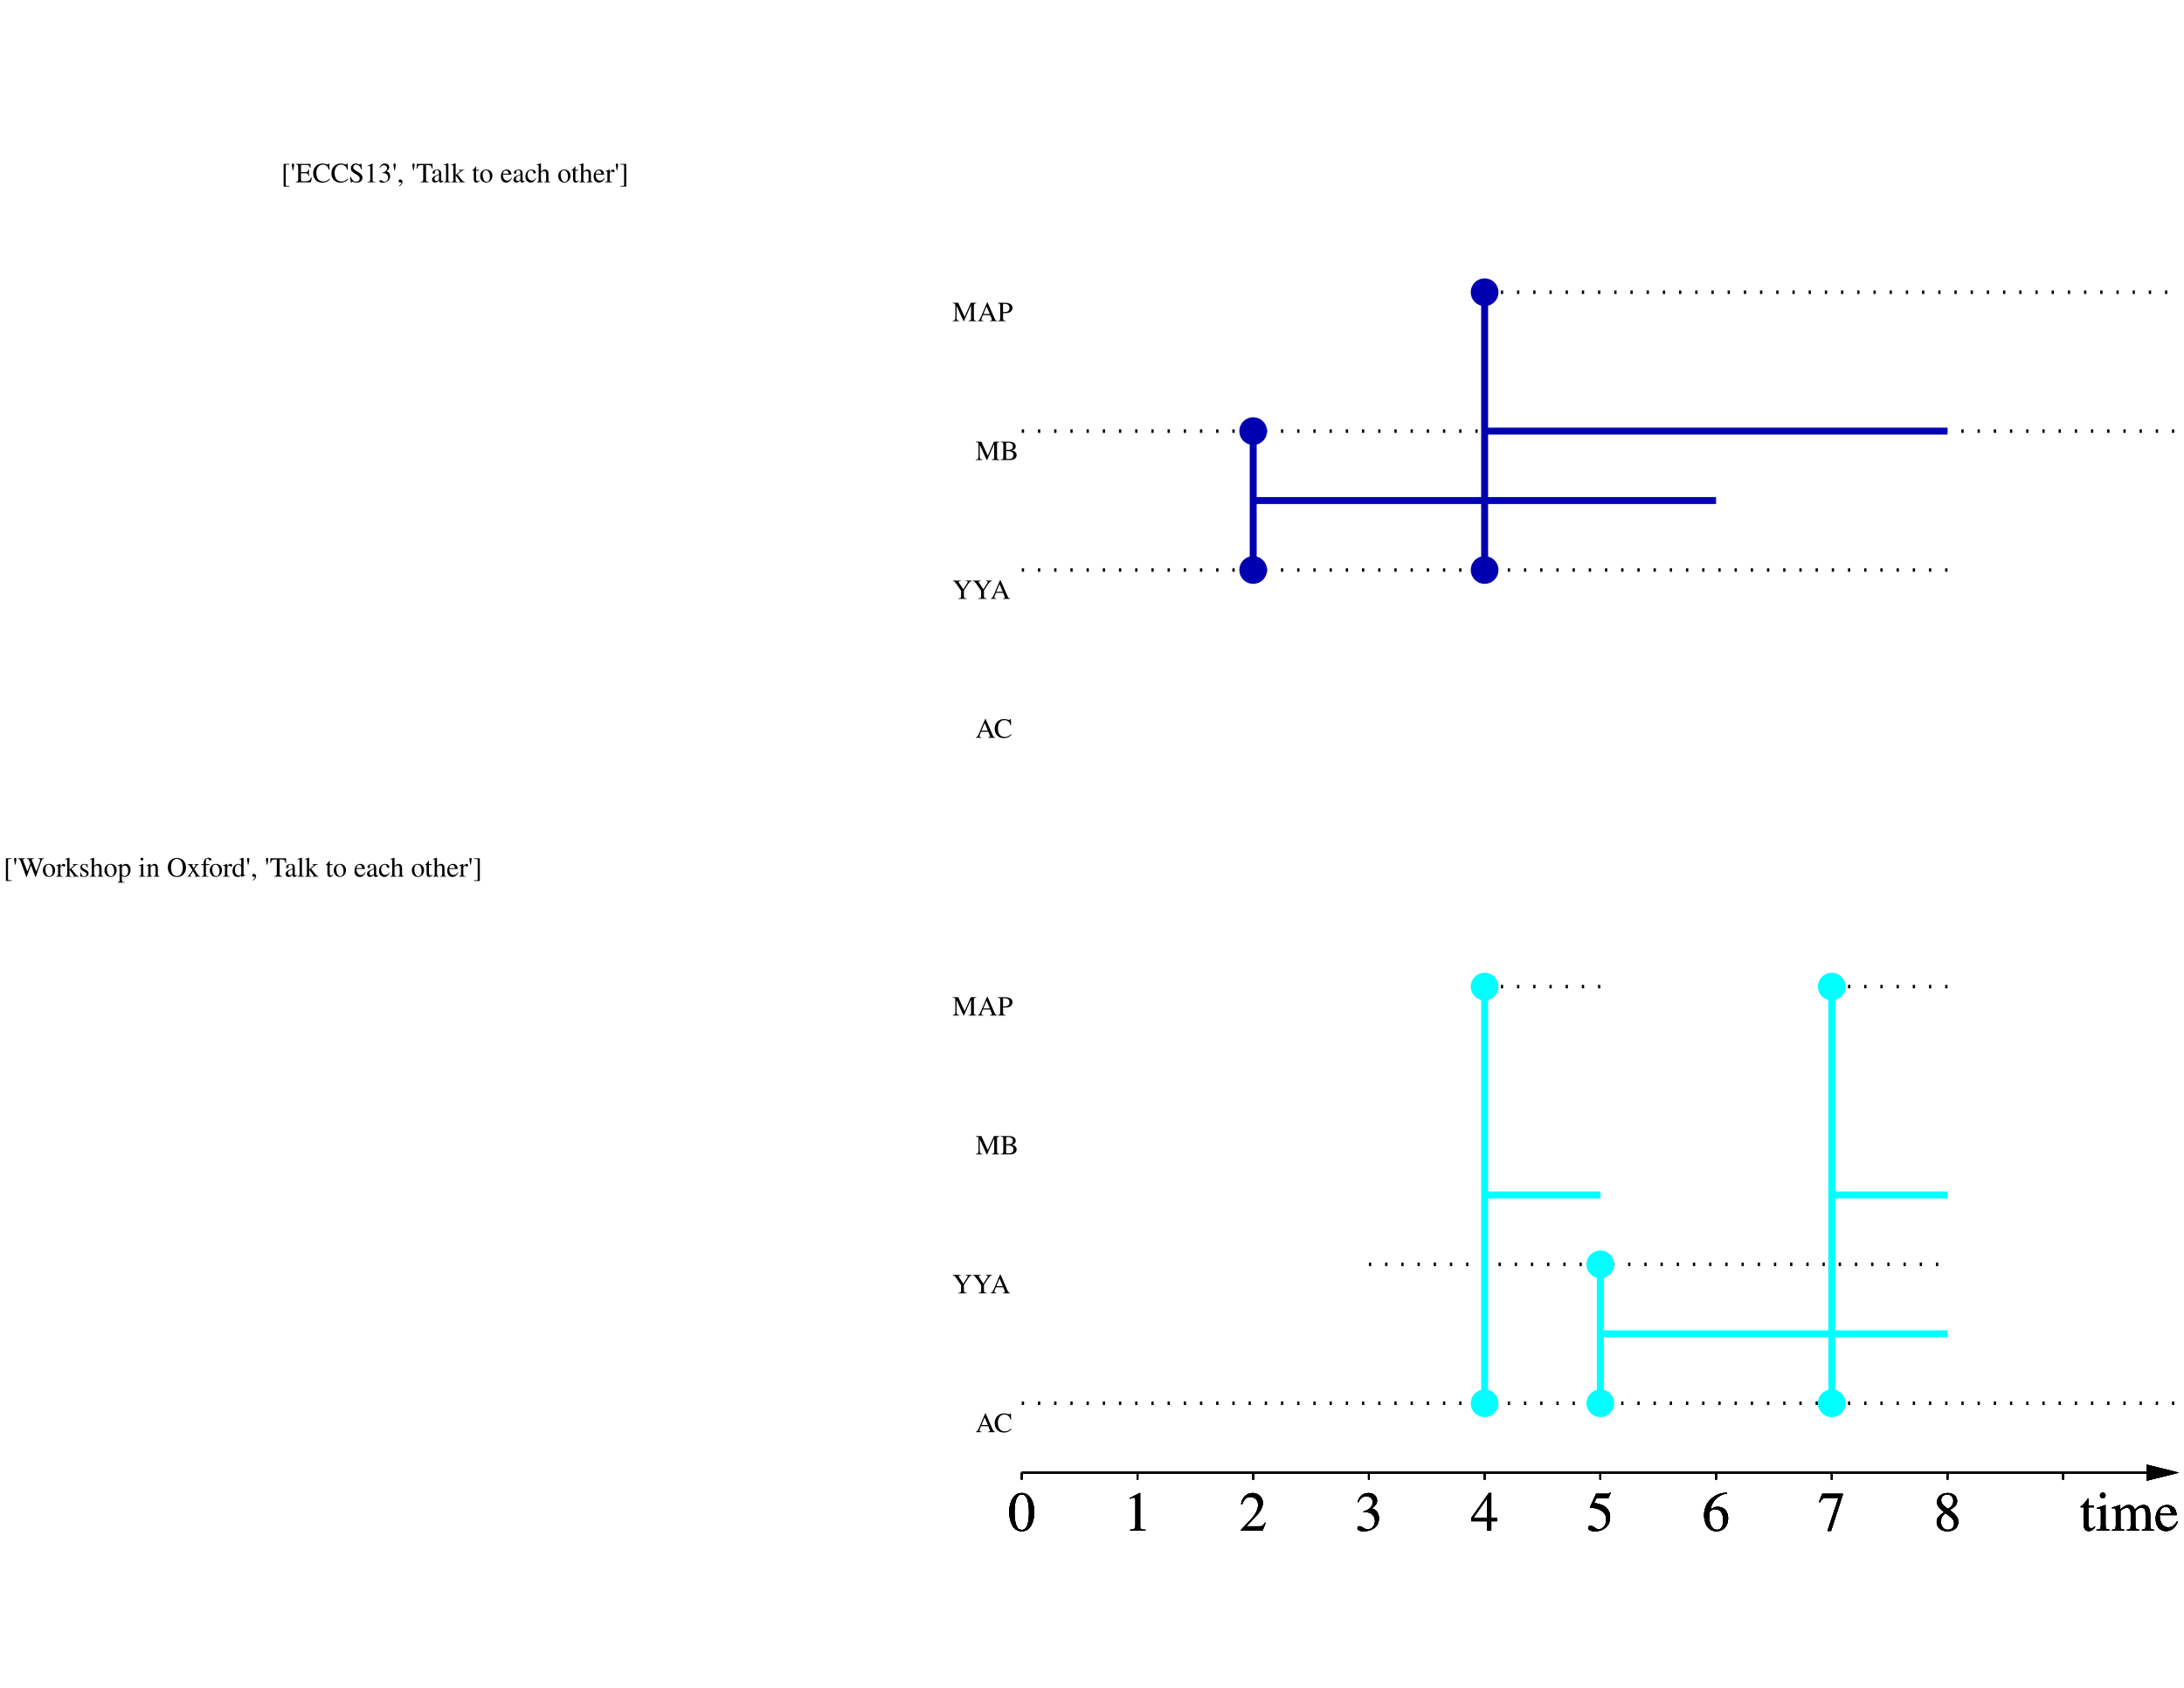
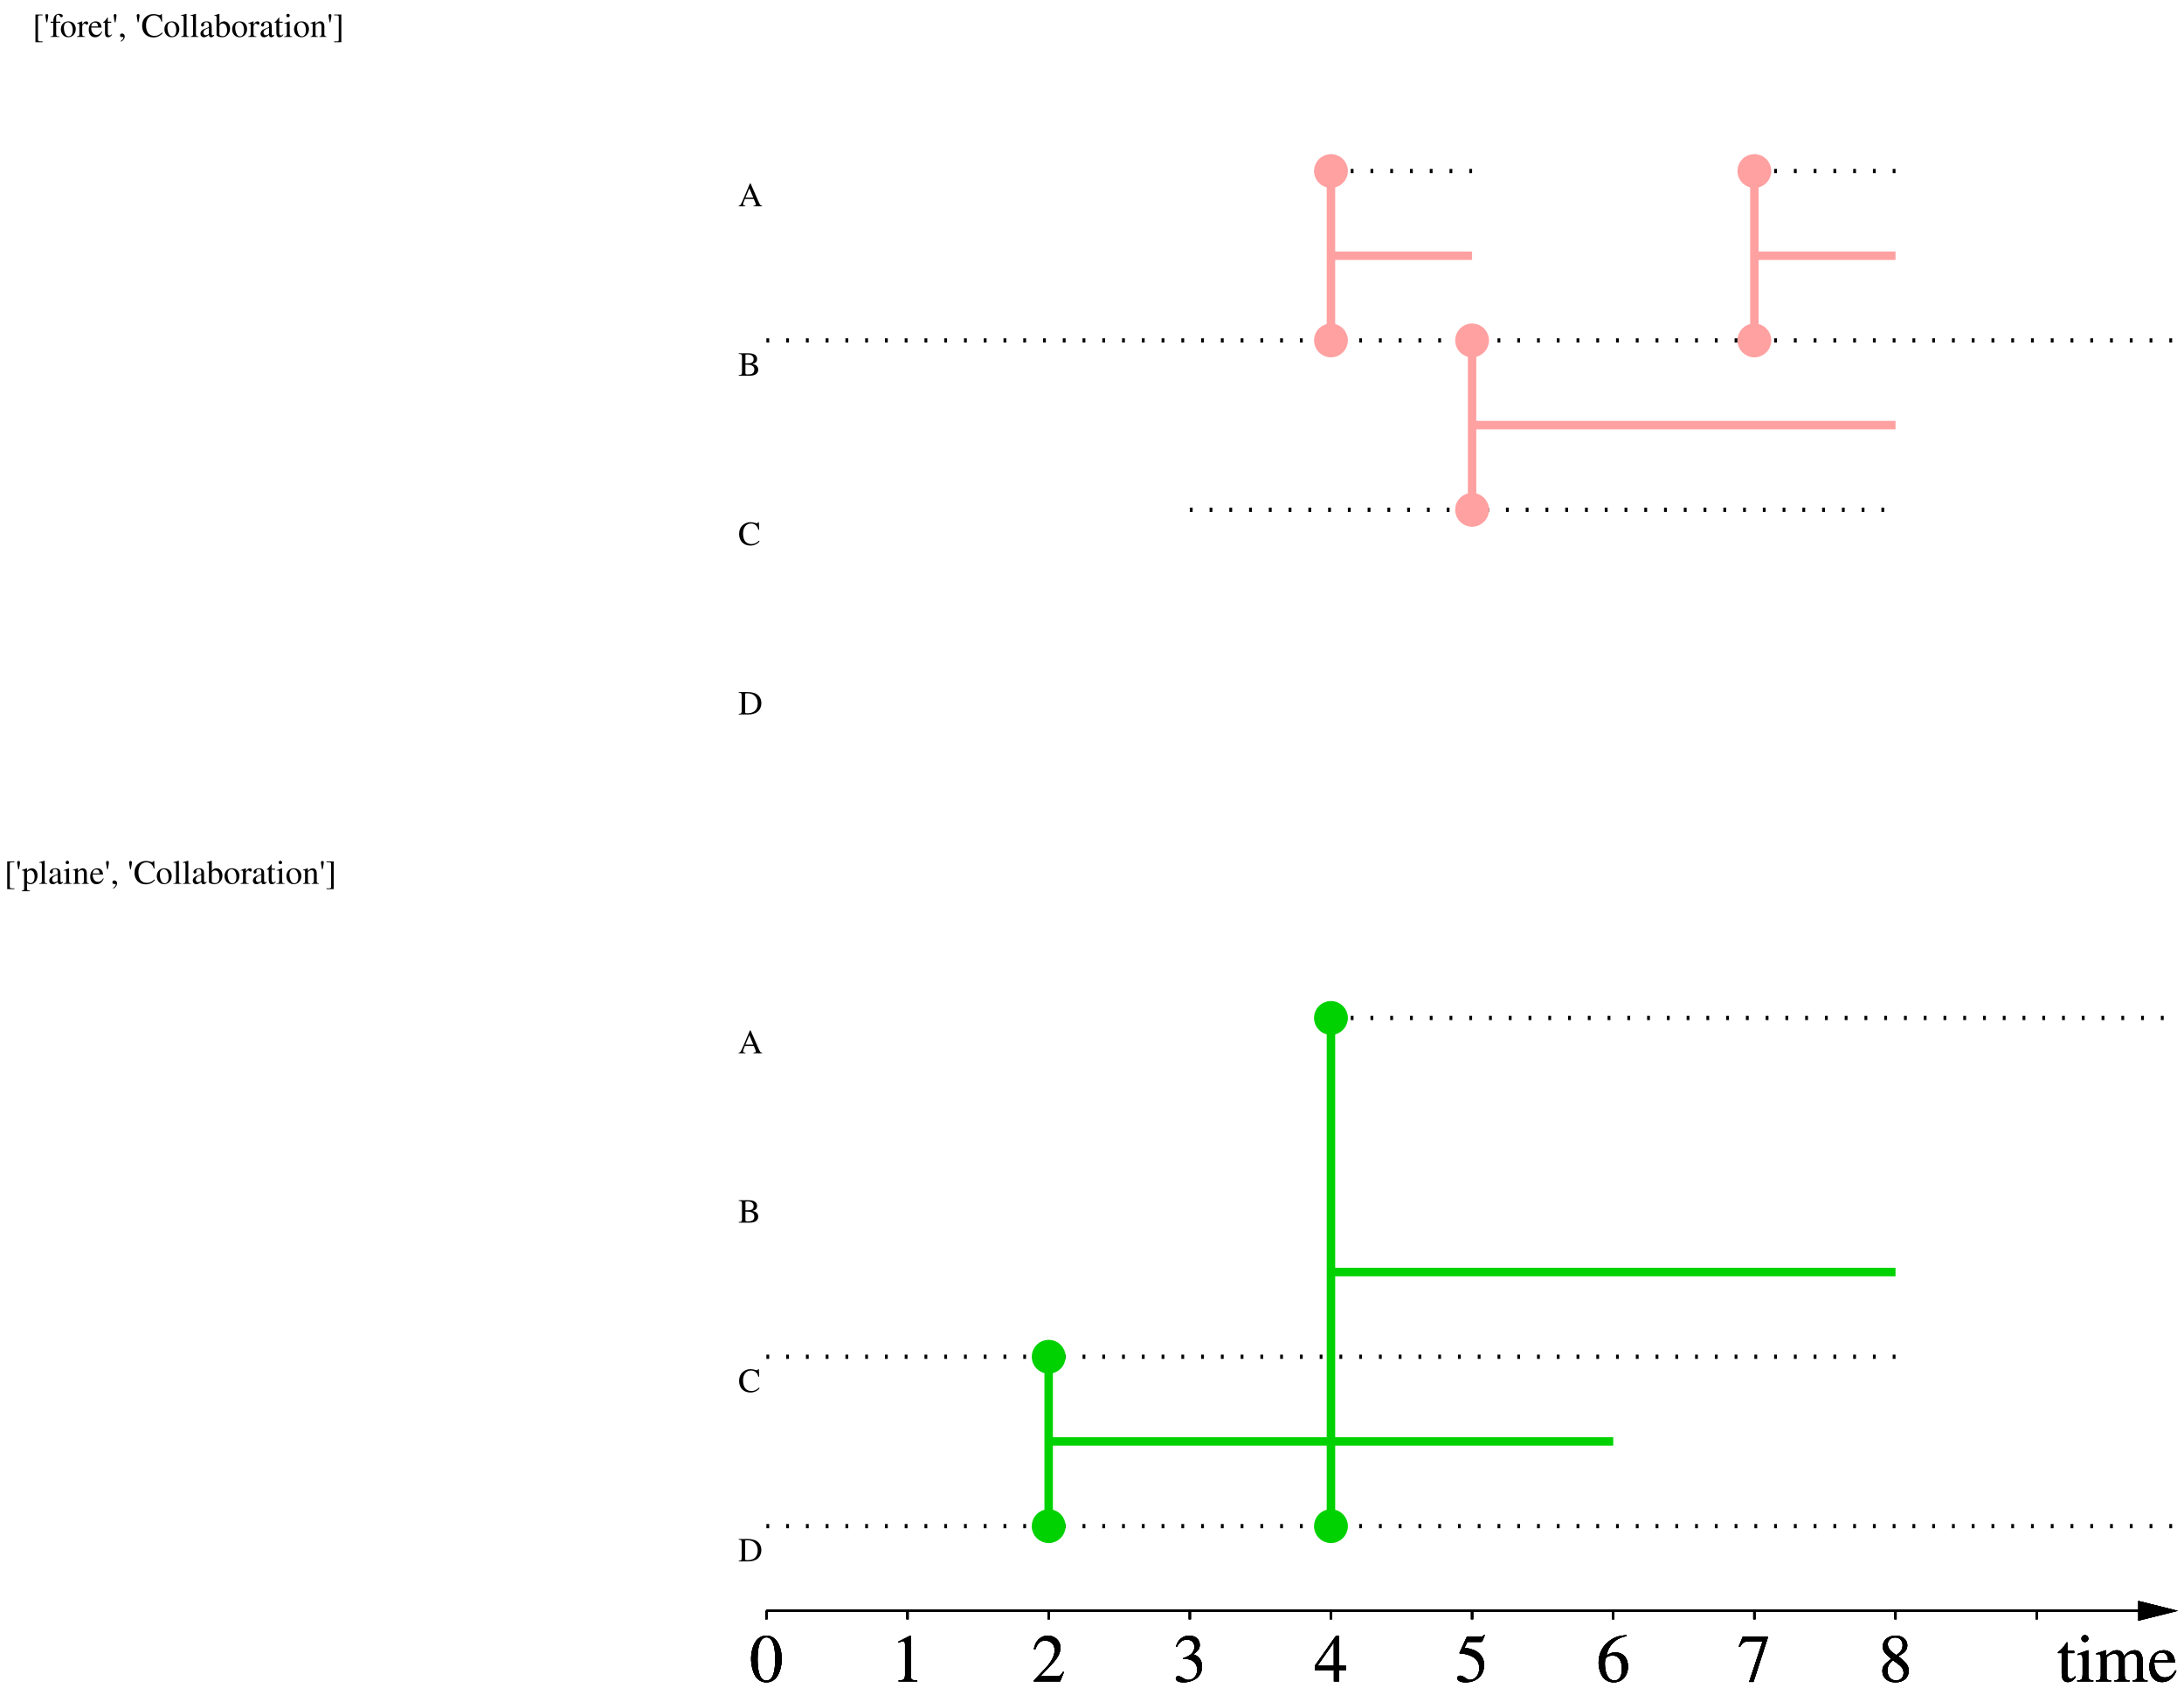
- <svg xmlns="http://www.w3.org/2000/svg" width="792pt" height="612pt" viewBox="-965 4052 9437 5963">
+ <svg xmlns="http://www.w3.org/2000/svg" width="792pt" height="612pt" viewBox="735 4052 7737 5963">
  <g fill="none">
-     <polyline points=" 5950,9150 7450,9150" stroke="#00ffff" stroke-width="30px" />
+     <polyline points=" 4450,9150 6450,9150" stroke="#00d100" stroke-width="30px" />
    <text xml:space="preserve" x="7450" y="10000" fill="#000000" font-family="Times" font-style="normal" font-weight="normal" font-size="240" text-anchor="middle">8</text>
    <text xml:space="preserve" x="6950" y="10000" fill="#000000" font-family="Times" font-style="normal" font-weight="normal" font-size="240" text-anchor="middle">7</text>
    <text xml:space="preserve" x="6450" y="10000" fill="#000000" font-family="Times" font-style="normal" font-weight="normal" font-size="240" text-anchor="middle">6</text>
    <text xml:space="preserve" x="5950" y="10000" fill="#000000" font-family="Times" font-style="normal" font-weight="normal" font-size="240" text-anchor="middle">5</text>
    <text xml:space="preserve" x="5450" y="10000" fill="#000000" font-family="Times" font-style="normal" font-weight="normal" font-size="240" text-anchor="middle">4</text>
    <text xml:space="preserve" x="4950" y="10000" fill="#000000" font-family="Times" font-style="normal" font-weight="normal" font-size="240" text-anchor="middle">3</text>
    <text xml:space="preserve" x="4450" y="10000" fill="#000000" font-family="Times" font-style="normal" font-weight="normal" font-size="240" text-anchor="middle">2</text>
    <text xml:space="preserve" x="3950" y="10000" fill="#000000" font-family="Times" font-style="normal" font-weight="normal" font-size="240" text-anchor="middle">1</text>
    <text xml:space="preserve" x="3450" y="10000" fill="#000000" font-family="Times" font-style="normal" font-weight="normal" font-size="240" text-anchor="middle">0</text>
-     <polyline points=" 5450,4650 8450,4650" stroke="#000000" stroke-width="15px" stroke-dasharray="10 60" />
+     <polyline points=" 5450,4650 5950,4650" stroke="#000000" stroke-width="15px" stroke-dasharray="10 60" />
+     <polyline points=" 6950,4650 7450,4650" stroke="#000000" stroke-width="15px" stroke-dasharray="10 60" />
    <polyline points=" 3450,5250 8450,5250" stroke="#000000" stroke-width="15px" stroke-dasharray="10 60" />
-     <polyline points=" 3450,5850 7450,5850" stroke="#000000" stroke-width="15px" stroke-dasharray="10 60" />
+     <polyline points=" 4950,5850 7450,5850" stroke="#000000" stroke-width="15px" stroke-dasharray="10 60" />
    <polyline points=" 3450,6450" stroke="#000000" stroke-width="15px" stroke-dasharray="10 60" />
-     <polyline points=" 5450,7650 5950,7650" stroke="#000000" stroke-width="15px" stroke-dasharray="10 60" />
-     <polyline points=" 6950,7650 7450,7650" stroke="#000000" stroke-width="15px" stroke-dasharray="10 60" />
+     <polyline points=" 5450,7650 8450,7650" stroke="#000000" stroke-width="15px" stroke-dasharray="10 60" />
    <polyline points=" 3450,8250" stroke="#000000" stroke-width="15px" stroke-dasharray="10 60" />
-     <polyline points=" 4950,8850 7450,8850" stroke="#000000" stroke-width="15px" stroke-dasharray="10 60" />
+     <polyline points=" 3450,8850 7450,8850" stroke="#000000" stroke-width="15px" stroke-dasharray="10 60" />
    <polyline points=" 3450,9450 8450,9450" stroke="#000000" stroke-width="15px" stroke-dasharray="10 60" />
-     <polyline points=" 5450,4650 5450,4651 5450,4654 5450,4659 5450,4667 5450,4678 5450,4692 5450,4709  5450,4728 5450,4750 5450,4774 5450,4800 5450,4827 5450,4856 5450,4886 5450,4918  5450,4951 5450,4986 5450,5024 5450,5064 5450,5107 5450,5152 5450,5200 5450,5250  5450,5300 5450,5348 5450,5393 5450,5436 5450,5476 5450,5514 5450,5549 5450,5582  5450,5614 5450,5644 5450,5673 5450,5700 5450,5726 5450,5750 5450,5772 5450,5791  5450,5808 5450,5822 5450,5833 5450,5841 5450,5846 5450,5849 5450,5850" stroke="#0000b0" stroke-width="30px" stroke-linejoin="bevel" />
-     <polyline points=" 5450,5250 7450,5250" stroke="#0000b0" stroke-width="30px" />
+     <polyline points=" 5450,4650 5450,4652 5450,4656 5450,4664 5450,4675 5450,4689 5450,4706 5450,4725  5450,4746 5450,4768 5450,4792 5450,4818 5450,4847 5450,4878 5450,4913 5450,4950  5450,4987 5450,5022 5450,5053 5450,5082 5450,5108 5450,5132 5450,5154 5450,5175  5450,5194 5450,5211 5450,5225 5450,5236 5450,5244 5450,5248 5450,5250" stroke="#ffa1a1" stroke-width="30px" stroke-linejoin="bevel" />
+     <polyline points=" 5450,4950 5950,4950" stroke="#ffa1a1" stroke-width="30px" />
+     <polyline points=" 6950,4650 6950,4652 6950,4656 6950,4664 6950,4675 6950,4689 6950,4706 6950,4725  6950,4746 6950,4768 6950,4792 6950,4818 6950,4847 6950,4878 6950,4913 6950,4950  6950,4987 6950,5022 6950,5053 6950,5082 6950,5108 6950,5132 6950,5154 6950,5175  6950,5194 6950,5211 6950,5225 6950,5236 6950,5244 6950,5248 6950,5250" stroke="#ffa1a1" stroke-width="30px" stroke-linejoin="bevel" />
+     <polyline points=" 6950,4950 7450,4950" stroke="#ffa1a1" stroke-width="30px" />
    <defs>
      <clipPath id="cp0">
-         <path clip-rule="evenodd" d="M -965,4052 H 8472 V 10015 H -965 z   M 8314,9720 8314,9780 8457,9757 8457,9743z" />
+         <path clip-rule="evenodd" d="M 735,4052 H 8472 V 10015 H 735 z   M 8314,9720 8314,9780 8457,9757 8457,9743z" />
      </clipPath>
    </defs>
    <polyline points=" 3450,9750 8450,9750" clip-path="url(#cp0)" stroke="#000000" stroke-width="8px" />
    <polygon points=" 8314,9780 8434,9750 8314,9720 8314,9780" stroke="#000000" stroke-width="8px" stroke-miterlimit="8" fill="#000000" />
    <polyline points=" 3450,9750 3450,9780" stroke="#000000" stroke-width="8px" />
    <polyline points=" 3950,9750 3950,9780" stroke="#000000" stroke-width="8px" />
    <polyline points=" 4450,9750 4450,9780" stroke="#000000" stroke-width="8px" />
    <polyline points=" 4950,9750 4950,9780" stroke="#000000" stroke-width="8px" />
    <polyline points=" 5450,9750 5450,9780" stroke="#000000" stroke-width="8px" />
    <polyline points=" 5950,9750 5950,9780" stroke="#000000" stroke-width="8px" />
    <polyline points=" 6450,9750 6450,9780" stroke="#000000" stroke-width="8px" />
    <polyline points=" 6950,9750 6950,9780" stroke="#000000" stroke-width="8px" />
    <polyline points=" 7450,9750 7450,9780" stroke="#000000" stroke-width="8px" />
    <polyline points=" 7950,9750 7950,9780" stroke="#000000" stroke-width="8px" />
-     <polyline points=" 5450,7650 5450,7651 5450,7653 5450,7657 5450,7664 5450,7673 5450,7685 5450,7700  5450,7718 5450,7738 5450,7761 5450,7787 5450,7814 5450,7844 5450,7875 5450,7908  5450,7942 5450,7977 5450,8013 5450,8052 5450,8091 5450,8133 5450,8176 5450,8222  5450,8271 5450,8322 5450,8375 5450,8432 5450,8490 5450,8550 5450,8610 5450,8668  5450,8725 5450,8778 5450,8829 5450,8878 5450,8924 5450,8967 5450,9009 5450,9048  5450,9087 5450,9123 5450,9158 5450,9192 5450,9225 5450,9256 5450,9286 5450,9313  5450,9339 5450,9362 5450,9382 5450,9400 5450,9415 5450,9427 5450,9436 5450,9443  5450,9447 5450,9449 5450,9450" stroke="#00ffff" stroke-width="30px" stroke-linejoin="bevel" />
-     <polyline points=" 5450,8550 5950,8550" stroke="#00ffff" stroke-width="30px" />
-     <polyline points=" 6950,7650 6950,7651 6950,7653 6950,7657 6950,7664 6950,7673 6950,7685 6950,7700  6950,7718 6950,7738 6950,7761 6950,7787 6950,7814 6950,7844 6950,7875 6950,7908  6950,7942 6950,7977 6950,8013 6950,8052 6950,8091 6950,8133 6950,8176 6950,8222  6950,8271 6950,8322 6950,8375 6950,8432 6950,8490 6950,8550 6950,8610 6950,8668  6950,8725 6950,8778 6950,8829 6950,8878 6950,8924 6950,8967 6950,9009 6950,9048  6950,9087 6950,9123 6950,9158 6950,9192 6950,9225 6950,9256 6950,9286 6950,9313  6950,9339 6950,9362 6950,9382 6950,9400 6950,9415 6950,9427 6950,9436 6950,9443  6950,9447 6950,9449 6950,9450" stroke="#00ffff" stroke-width="30px" stroke-linejoin="bevel" />
-     <polyline points=" 6950,8550 7450,8550" stroke="#00ffff" stroke-width="30px" />
+     <polyline points=" 5450,7650 5450,7651 5450,7653 5450,7657 5450,7664 5450,7673 5450,7685 5450,7700  5450,7718 5450,7738 5450,7761 5450,7787 5450,7814 5450,7844 5450,7875 5450,7908  5450,7942 5450,7977 5450,8013 5450,8052 5450,8091 5450,8133 5450,8176 5450,8222  5450,8271 5450,8322 5450,8375 5450,8432 5450,8490 5450,8550 5450,8610 5450,8668  5450,8725 5450,8778 5450,8829 5450,8878 5450,8924 5450,8967 5450,9009 5450,9048  5450,9087 5450,9123 5450,9158 5450,9192 5450,9225 5450,9256 5450,9286 5450,9313  5450,9339 5450,9362 5450,9382 5450,9400 5450,9415 5450,9427 5450,9436 5450,9443  5450,9447 5450,9449 5450,9450" stroke="#00d100" stroke-width="30px" stroke-linejoin="bevel" />
+     <polyline points=" 5450,8550 7450,8550" stroke="#00d100" stroke-width="30px" />
    <defs>
      <clipPath id="cp1">
-         <path clip-rule="evenodd" d="M -965,4052 H 8472 V 10015 H -965 z   M 8314,9720 8314,9780 8457,9757 8457,9743z" />
+         <path clip-rule="evenodd" d="M 735,4052 H 8472 V 10015 H 735 z   M 8314,9720 8314,9780 8457,9757 8457,9743z" />
      </clipPath>
    </defs>
    <polyline points=" 3450,9750 8450,9750" clip-path="url(#cp1)" stroke="#000000" stroke-width="8px" />
    <polygon points=" 8314,9780 8434,9750 8314,9720 8314,9780" stroke="#000000" stroke-width="8px" stroke-miterlimit="8" fill="#000000" />
    <polyline points=" 3450,9750 3450,9780" stroke="#000000" stroke-width="8px" />
    <polyline points=" 3950,9750 3950,9780" stroke="#000000" stroke-width="8px" />
    <polyline points=" 4450,9750 4450,9780" stroke="#000000" stroke-width="8px" />
    <polyline points=" 4950,9750 4950,9780" stroke="#000000" stroke-width="8px" />
    <polyline points=" 5450,9750 5450,9780" stroke="#000000" stroke-width="8px" />
    <polyline points=" 5950,9750 5950,9780" stroke="#000000" stroke-width="8px" />
    <polyline points=" 6450,9750 6450,9780" stroke="#000000" stroke-width="8px" />
    <polyline points=" 6950,9750 6950,9780" stroke="#000000" stroke-width="8px" />
    <polyline points=" 7450,9750 7450,9780" stroke="#000000" stroke-width="8px" />
    <polyline points=" 7950,9750 7950,9780" stroke="#000000" stroke-width="8px" />
-     <polyline points=" 4450,5250 4450,5252 4450,5256 4450,5264 4450,5275 4450,5289 4450,5306 4450,5325  4450,5346 4450,5368 4450,5392 4450,5418 4450,5447 4450,5478 4450,5513 4450,5550  4450,5587 4450,5622 4450,5653 4450,5682 4450,5708 4450,5732 4450,5754 4450,5775  4450,5794 4450,5811 4450,5825 4450,5836 4450,5844 4450,5848 4450,5850" stroke="#0000b0" stroke-width="30px" stroke-linejoin="bevel" />
-     <polyline points=" 4450,5550 6450,5550" stroke="#0000b0" stroke-width="30px" />
+     <polyline points=" 5950,5250 5950,5252 5950,5256 5950,5264 5950,5275 5950,5289 5950,5306 5950,5325  5950,5346 5950,5368 5950,5392 5950,5418 5950,5447 5950,5478 5950,5513 5950,5550  5950,5587 5950,5622 5950,5653 5950,5682 5950,5708 5950,5732 5950,5754 5950,5775  5950,5794 5950,5811 5950,5825 5950,5836 5950,5844 5950,5848 5950,5850" stroke="#ffa1a1" stroke-width="30px" stroke-linejoin="bevel" />
+     <polyline points=" 5950,5550 7450,5550" stroke="#ffa1a1" stroke-width="30px" />
    <defs>
      <clipPath id="cp2">
-         <path clip-rule="evenodd" d="M -965,4052 H 8472 V 10015 H -965 z   M 8314,9720 8314,9780 8457,9757 8457,9743z" />
+         <path clip-rule="evenodd" d="M 735,4052 H 8472 V 10015 H 735 z   M 8314,9720 8314,9780 8457,9757 8457,9743z" />
      </clipPath>
    </defs>
    <polyline points=" 3450,9750 8450,9750" clip-path="url(#cp2)" stroke="#000000" stroke-width="8px" />
    <polygon points=" 8314,9780 8434,9750 8314,9720 8314,9780" stroke="#000000" stroke-width="8px" stroke-miterlimit="8" fill="#000000" />
    <polyline points=" 3450,9750 3450,9780" stroke="#000000" stroke-width="8px" />
    <polyline points=" 3950,9750 3950,9780" stroke="#000000" stroke-width="8px" />
    <polyline points=" 4450,9750 4450,9780" stroke="#000000" stroke-width="8px" />
    <polyline points=" 4950,9750 4950,9780" stroke="#000000" stroke-width="8px" />
    <polyline points=" 5450,9750 5450,9780" stroke="#000000" stroke-width="8px" />
    <polyline points=" 5950,9750 5950,9780" stroke="#000000" stroke-width="8px" />
    <polyline points=" 6450,9750 6450,9780" stroke="#000000" stroke-width="8px" />
    <polyline points=" 6950,9750 6950,9780" stroke="#000000" stroke-width="8px" />
    <polyline points=" 7450,9750 7450,9780" stroke="#000000" stroke-width="8px" />
    <polyline points=" 7950,9750 7950,9780" stroke="#000000" stroke-width="8px" />
-     <polyline points=" 5950,8850 5950,8852 5950,8856 5950,8864 5950,8875 5950,8889 5950,8906 5950,8925  5950,8946 5950,8968 5950,8992 5950,9018 5950,9047 5950,9078 5950,9113 5950,9150  5950,9187 5950,9222 5950,9253 5950,9282 5950,9308 5950,9332 5950,9354 5950,9375  5950,9394 5950,9411 5950,9425 5950,9436 5950,9444 5950,9448 5950,9450" stroke="#00ffff" stroke-width="30px" stroke-linejoin="bevel" />
+     <polyline points=" 4450,8850 4450,8852 4450,8856 4450,8864 4450,8875 4450,8889 4450,8906 4450,8925  4450,8946 4450,8968 4450,8992 4450,9018 4450,9047 4450,9078 4450,9113 4450,9150  4450,9187 4450,9222 4450,9253 4450,9282 4450,9308 4450,9332 4450,9354 4450,9375  4450,9394 4450,9411 4450,9425 4450,9436 4450,9444 4450,9448 4450,9450" stroke="#00d100" stroke-width="30px" stroke-linejoin="bevel" />
    <text xml:space="preserve" x="8450" y="10000" fill="#000000" font-family="Times" font-style="normal" font-weight="normal" font-size="240" text-anchor="end">time</text>
    <defs>
      <clipPath id="cp3">
-         <path clip-rule="evenodd" d="M -965,4052 H 8472 V 10015 H -965 z   M 8314,9720 8314,9780 8457,9757 8457,9743z" />
+         <path clip-rule="evenodd" d="M 735,4052 H 8472 V 10015 H 735 z   M 8314,9720 8314,9780 8457,9757 8457,9743z" />
      </clipPath>
    </defs>
    <polyline points=" 3450,9750 8450,9750" clip-path="url(#cp3)" stroke="#000000" stroke-width="8px" />
    <polygon points=" 8314,9780 8434,9750 8314,9720 8314,9780" stroke="#000000" stroke-width="8px" stroke-miterlimit="8" fill="#000000" />
    <polyline points=" 3450,9750 3450,9780" stroke="#000000" stroke-width="8px" />
    <polyline points=" 3950,9750 3950,9780" stroke="#000000" stroke-width="8px" />
    <polyline points=" 4450,9750 4450,9780" stroke="#000000" stroke-width="8px" />
    <polyline points=" 4950,9750 4950,9780" stroke="#000000" stroke-width="8px" />
    <polyline points=" 5450,9750 5450,9780" stroke="#000000" stroke-width="8px" />
    <polyline points=" 5950,9750 5950,9780" stroke="#000000" stroke-width="8px" />
    <polyline points=" 6450,9750 6450,9780" stroke="#000000" stroke-width="8px" />
    <polyline points=" 6950,9750 6950,9780" stroke="#000000" stroke-width="8px" />
    <polyline points=" 7450,9750 7450,9780" stroke="#000000" stroke-width="8px" />
    <polyline points=" 7950,9750 7950,9780" stroke="#000000" stroke-width="8px" />
-     <text xml:space="preserve" x="3150" y="4775" fill="#000000" font-family="Times" font-style="normal" font-weight="normal" font-size="120" text-anchor="start">MAP</text>
-     <text xml:space="preserve" x="250" y="4175" fill="#000000" font-family="Times" font-style="normal" font-weight="normal" font-size="120" text-anchor="start">['ECCS13', 'Talk to each other']</text>
-     <text xml:space="preserve" x="3250" y="5375" fill="#000000" font-family="Times" font-style="normal" font-weight="normal" font-size="120" text-anchor="start">MB</text>
-     <text xml:space="preserve" x="3150" y="5975" fill="#000000" font-family="Times" font-style="normal" font-weight="normal" font-size="120" text-anchor="start">YYA</text>
-     <text xml:space="preserve" x="3250" y="6575" fill="#000000" font-family="Times" font-style="normal" font-weight="normal" font-size="120" text-anchor="start">AC</text>
-     <text xml:space="preserve" x="3150" y="7775" fill="#000000" font-family="Times" font-style="normal" font-weight="normal" font-size="120" text-anchor="start">MAP</text>
-     <text xml:space="preserve" x="-950" y="7175" fill="#000000" font-family="Times" font-style="normal" font-weight="normal" font-size="120" text-anchor="start">['Workshop in Oxford', 'Talk to each other']</text>
-     <text xml:space="preserve" x="3250" y="8375" fill="#000000" font-family="Times" font-style="normal" font-weight="normal" font-size="120" text-anchor="start">MB</text>
-     <text xml:space="preserve" x="3150" y="8975" fill="#000000" font-family="Times" font-style="normal" font-weight="normal" font-size="120" text-anchor="start">YYA</text>
-     <text xml:space="preserve" x="3250" y="9575" fill="#000000" font-family="Times" font-style="normal" font-weight="normal" font-size="120" text-anchor="start">AC</text>
+     <text xml:space="preserve" x="3350" y="4775" fill="#000000" font-family="Times" font-style="normal" font-weight="normal" font-size="120" text-anchor="start">A</text>
+     <text xml:space="preserve" x="850" y="4175" fill="#000000" font-family="Times" font-style="normal" font-weight="normal" font-size="120" text-anchor="start">['foret', 'Collaboration']</text>
+     <text xml:space="preserve" x="3350" y="5375" fill="#000000" font-family="Times" font-style="normal" font-weight="normal" font-size="120" text-anchor="start">B</text>
+     <text xml:space="preserve" x="3350" y="5975" fill="#000000" font-family="Times" font-style="normal" font-weight="normal" font-size="120" text-anchor="start">C</text>
+     <text xml:space="preserve" x="3350" y="6575" fill="#000000" font-family="Times" font-style="normal" font-weight="normal" font-size="120" text-anchor="start">D</text>
+     <text xml:space="preserve" x="3350" y="7775" fill="#000000" font-family="Times" font-style="normal" font-weight="normal" font-size="120" text-anchor="start">A</text>
+     <text xml:space="preserve" x="750" y="7175" fill="#000000" font-family="Times" font-style="normal" font-weight="normal" font-size="120" text-anchor="start">['plaine', 'Collaboration']</text>
+     <text xml:space="preserve" x="3350" y="8375" fill="#000000" font-family="Times" font-style="normal" font-weight="normal" font-size="120" text-anchor="start">B</text>
+     <text xml:space="preserve" x="3350" y="8975" fill="#000000" font-family="Times" font-style="normal" font-weight="normal" font-size="120" text-anchor="start">C</text>
+     <text xml:space="preserve" x="3350" y="9575" fill="#000000" font-family="Times" font-style="normal" font-weight="normal" font-size="120" text-anchor="start">D</text>
    <text xml:space="preserve" x="3450" y="10000" fill="#000000" font-family="Times" font-style="normal" font-weight="normal" font-size="240" text-anchor="middle">0</text>
    <text xml:space="preserve" x="3950" y="10000" fill="#000000" font-family="Times" font-style="normal" font-weight="normal" font-size="240" text-anchor="middle">1</text>
    <text xml:space="preserve" x="4450" y="10000" fill="#000000" font-family="Times" font-style="normal" font-weight="normal" font-size="240" text-anchor="middle">2</text>
    <text xml:space="preserve" x="4950" y="10000" fill="#000000" font-family="Times" font-style="normal" font-weight="normal" font-size="240" text-anchor="middle">3</text>
    <text xml:space="preserve" x="5450" y="10000" fill="#000000" font-family="Times" font-style="normal" font-weight="normal" font-size="240" text-anchor="middle">4</text>
    <text xml:space="preserve" x="5950" y="10000" fill="#000000" font-family="Times" font-style="normal" font-weight="normal" font-size="240" text-anchor="middle">5</text>
    <text xml:space="preserve" x="6450" y="10000" fill="#000000" font-family="Times" font-style="normal" font-weight="normal" font-size="240" text-anchor="middle">6</text>
    <text xml:space="preserve" x="6950" y="10000" fill="#000000" font-family="Times" font-style="normal" font-weight="normal" font-size="240" text-anchor="middle">7</text>
    <text xml:space="preserve" x="7450" y="10000" fill="#000000" font-family="Times" font-style="normal" font-weight="normal" font-size="240" text-anchor="middle">8</text>
    <text xml:space="preserve" x="8450" y="10000" fill="#000000" font-family="Times" font-style="normal" font-weight="normal" font-size="240" text-anchor="end">time</text>
    <text xml:space="preserve" x="3450" y="10000" fill="#000000" font-family="Times" font-style="normal" font-weight="normal" font-size="240" text-anchor="middle">0</text>
    <text xml:space="preserve" x="3950" y="10000" fill="#000000" font-family="Times" font-style="normal" font-weight="normal" font-size="240" text-anchor="middle">1</text>
    <text xml:space="preserve" x="4450" y="10000" fill="#000000" font-family="Times" font-style="normal" font-weight="normal" font-size="240" text-anchor="middle">2</text>
    <text xml:space="preserve" x="4950" y="10000" fill="#000000" font-family="Times" font-style="normal" font-weight="normal" font-size="240" text-anchor="middle">3</text>
    <text xml:space="preserve" x="5450" y="10000" fill="#000000" font-family="Times" font-style="normal" font-weight="normal" font-size="240" text-anchor="middle">4</text>
    <text xml:space="preserve" x="5950" y="10000" fill="#000000" font-family="Times" font-style="normal" font-weight="normal" font-size="240" text-anchor="middle">5</text>
    <text xml:space="preserve" x="6450" y="10000" fill="#000000" font-family="Times" font-style="normal" font-weight="normal" font-size="240" text-anchor="middle">6</text>
    <text xml:space="preserve" x="6950" y="10000" fill="#000000" font-family="Times" font-style="normal" font-weight="normal" font-size="240" text-anchor="middle">7</text>
    <text xml:space="preserve" x="7450" y="10000" fill="#000000" font-family="Times" font-style="normal" font-weight="normal" font-size="240" text-anchor="middle">8</text>
    <text xml:space="preserve" x="8450" y="10000" fill="#000000" font-family="Times" font-style="normal" font-weight="normal" font-size="240" text-anchor="end">time</text>
    <text xml:space="preserve" x="3450" y="10000" fill="#000000" font-family="Times" font-style="normal" font-weight="normal" font-size="240" text-anchor="middle">0</text>
    <text xml:space="preserve" x="3950" y="10000" fill="#000000" font-family="Times" font-style="normal" font-weight="normal" font-size="240" text-anchor="middle">1</text>
    <text xml:space="preserve" x="4450" y="10000" fill="#000000" font-family="Times" font-style="normal" font-weight="normal" font-size="240" text-anchor="middle">2</text>
    <text xml:space="preserve" x="4950" y="10000" fill="#000000" font-family="Times" font-style="normal" font-weight="normal" font-size="240" text-anchor="middle">3</text>
    <text xml:space="preserve" x="5450" y="10000" fill="#000000" font-family="Times" font-style="normal" font-weight="normal" font-size="240" text-anchor="middle">4</text>
    <text xml:space="preserve" x="5950" y="10000" fill="#000000" font-family="Times" font-style="normal" font-weight="normal" font-size="240" text-anchor="middle">5</text>
    <text xml:space="preserve" x="6450" y="10000" fill="#000000" font-family="Times" font-style="normal" font-weight="normal" font-size="240" text-anchor="middle">6</text>
    <text xml:space="preserve" x="6950" y="10000" fill="#000000" font-family="Times" font-style="normal" font-weight="normal" font-size="240" text-anchor="middle">7</text>
    <text xml:space="preserve" x="7450" y="10000" fill="#000000" font-family="Times" font-style="normal" font-weight="normal" font-size="240" text-anchor="middle">8</text>
    <text xml:space="preserve" x="8450" y="10000" fill="#000000" font-family="Times" font-style="normal" font-weight="normal" font-size="240" text-anchor="end">time</text>
-     <circle cx="5950" cy="9450" r="45" fill="#00ffff" stroke="#00ffff" stroke-width="30px" />
-     <circle cx="5950" cy="8850" r="45" fill="#00ffff" stroke="#00ffff" stroke-width="30px" />
-     <circle cx="4450" cy="5850" r="45" fill="#0000b0" stroke="#0000b0" stroke-width="30px" />
-     <circle cx="4450" cy="5250" r="45" fill="#0000b0" stroke="#0000b0" stroke-width="30px" />
-     <circle cx="6950" cy="9450" r="45" fill="#00ffff" stroke="#00ffff" stroke-width="30px" />
-     <circle cx="6950" cy="7650" r="45" fill="#00ffff" stroke="#00ffff" stroke-width="30px" />
-     <circle cx="5450" cy="9450" r="45" fill="#00ffff" stroke="#00ffff" stroke-width="30px" />
-     <circle cx="5450" cy="7650" r="45" fill="#00ffff" stroke="#00ffff" stroke-width="30px" />
-     <circle cx="5450" cy="5850" r="45" fill="#0000b0" stroke="#0000b0" stroke-width="30px" />
-     <circle cx="5450" cy="4650" r="45" fill="#0000b0" stroke="#0000b0" stroke-width="30px" />
+     <circle cx="4450" cy="9450" r="45" fill="#00d100" stroke="#00d100" stroke-width="30px" />
+     <circle cx="4450" cy="8850" r="45" fill="#00d100" stroke="#00d100" stroke-width="30px" />
+     <circle cx="5950" cy="5850" r="45" fill="#ffa1a1" stroke="#ffa1a1" stroke-width="30px" />
+     <circle cx="5950" cy="5250" r="45" fill="#ffa1a1" stroke="#ffa1a1" stroke-width="30px" />
+     <circle cx="5450" cy="9450" r="45" fill="#00d100" stroke="#00d100" stroke-width="30px" />
+     <circle cx="5450" cy="7650" r="45" fill="#00d100" stroke="#00d100" stroke-width="30px" />
+     <circle cx="6950" cy="5250" r="45" fill="#ffa1a1" stroke="#ffa1a1" stroke-width="30px" />
+     <circle cx="6950" cy="4650" r="45" fill="#ffa1a1" stroke="#ffa1a1" stroke-width="30px" />
+     <circle cx="5450" cy="5250" r="45" fill="#ffa1a1" stroke="#ffa1a1" stroke-width="30px" />
+     <circle cx="5450" cy="4650" r="45" fill="#ffa1a1" stroke="#ffa1a1" stroke-width="30px" />
  </g>
</svg>
